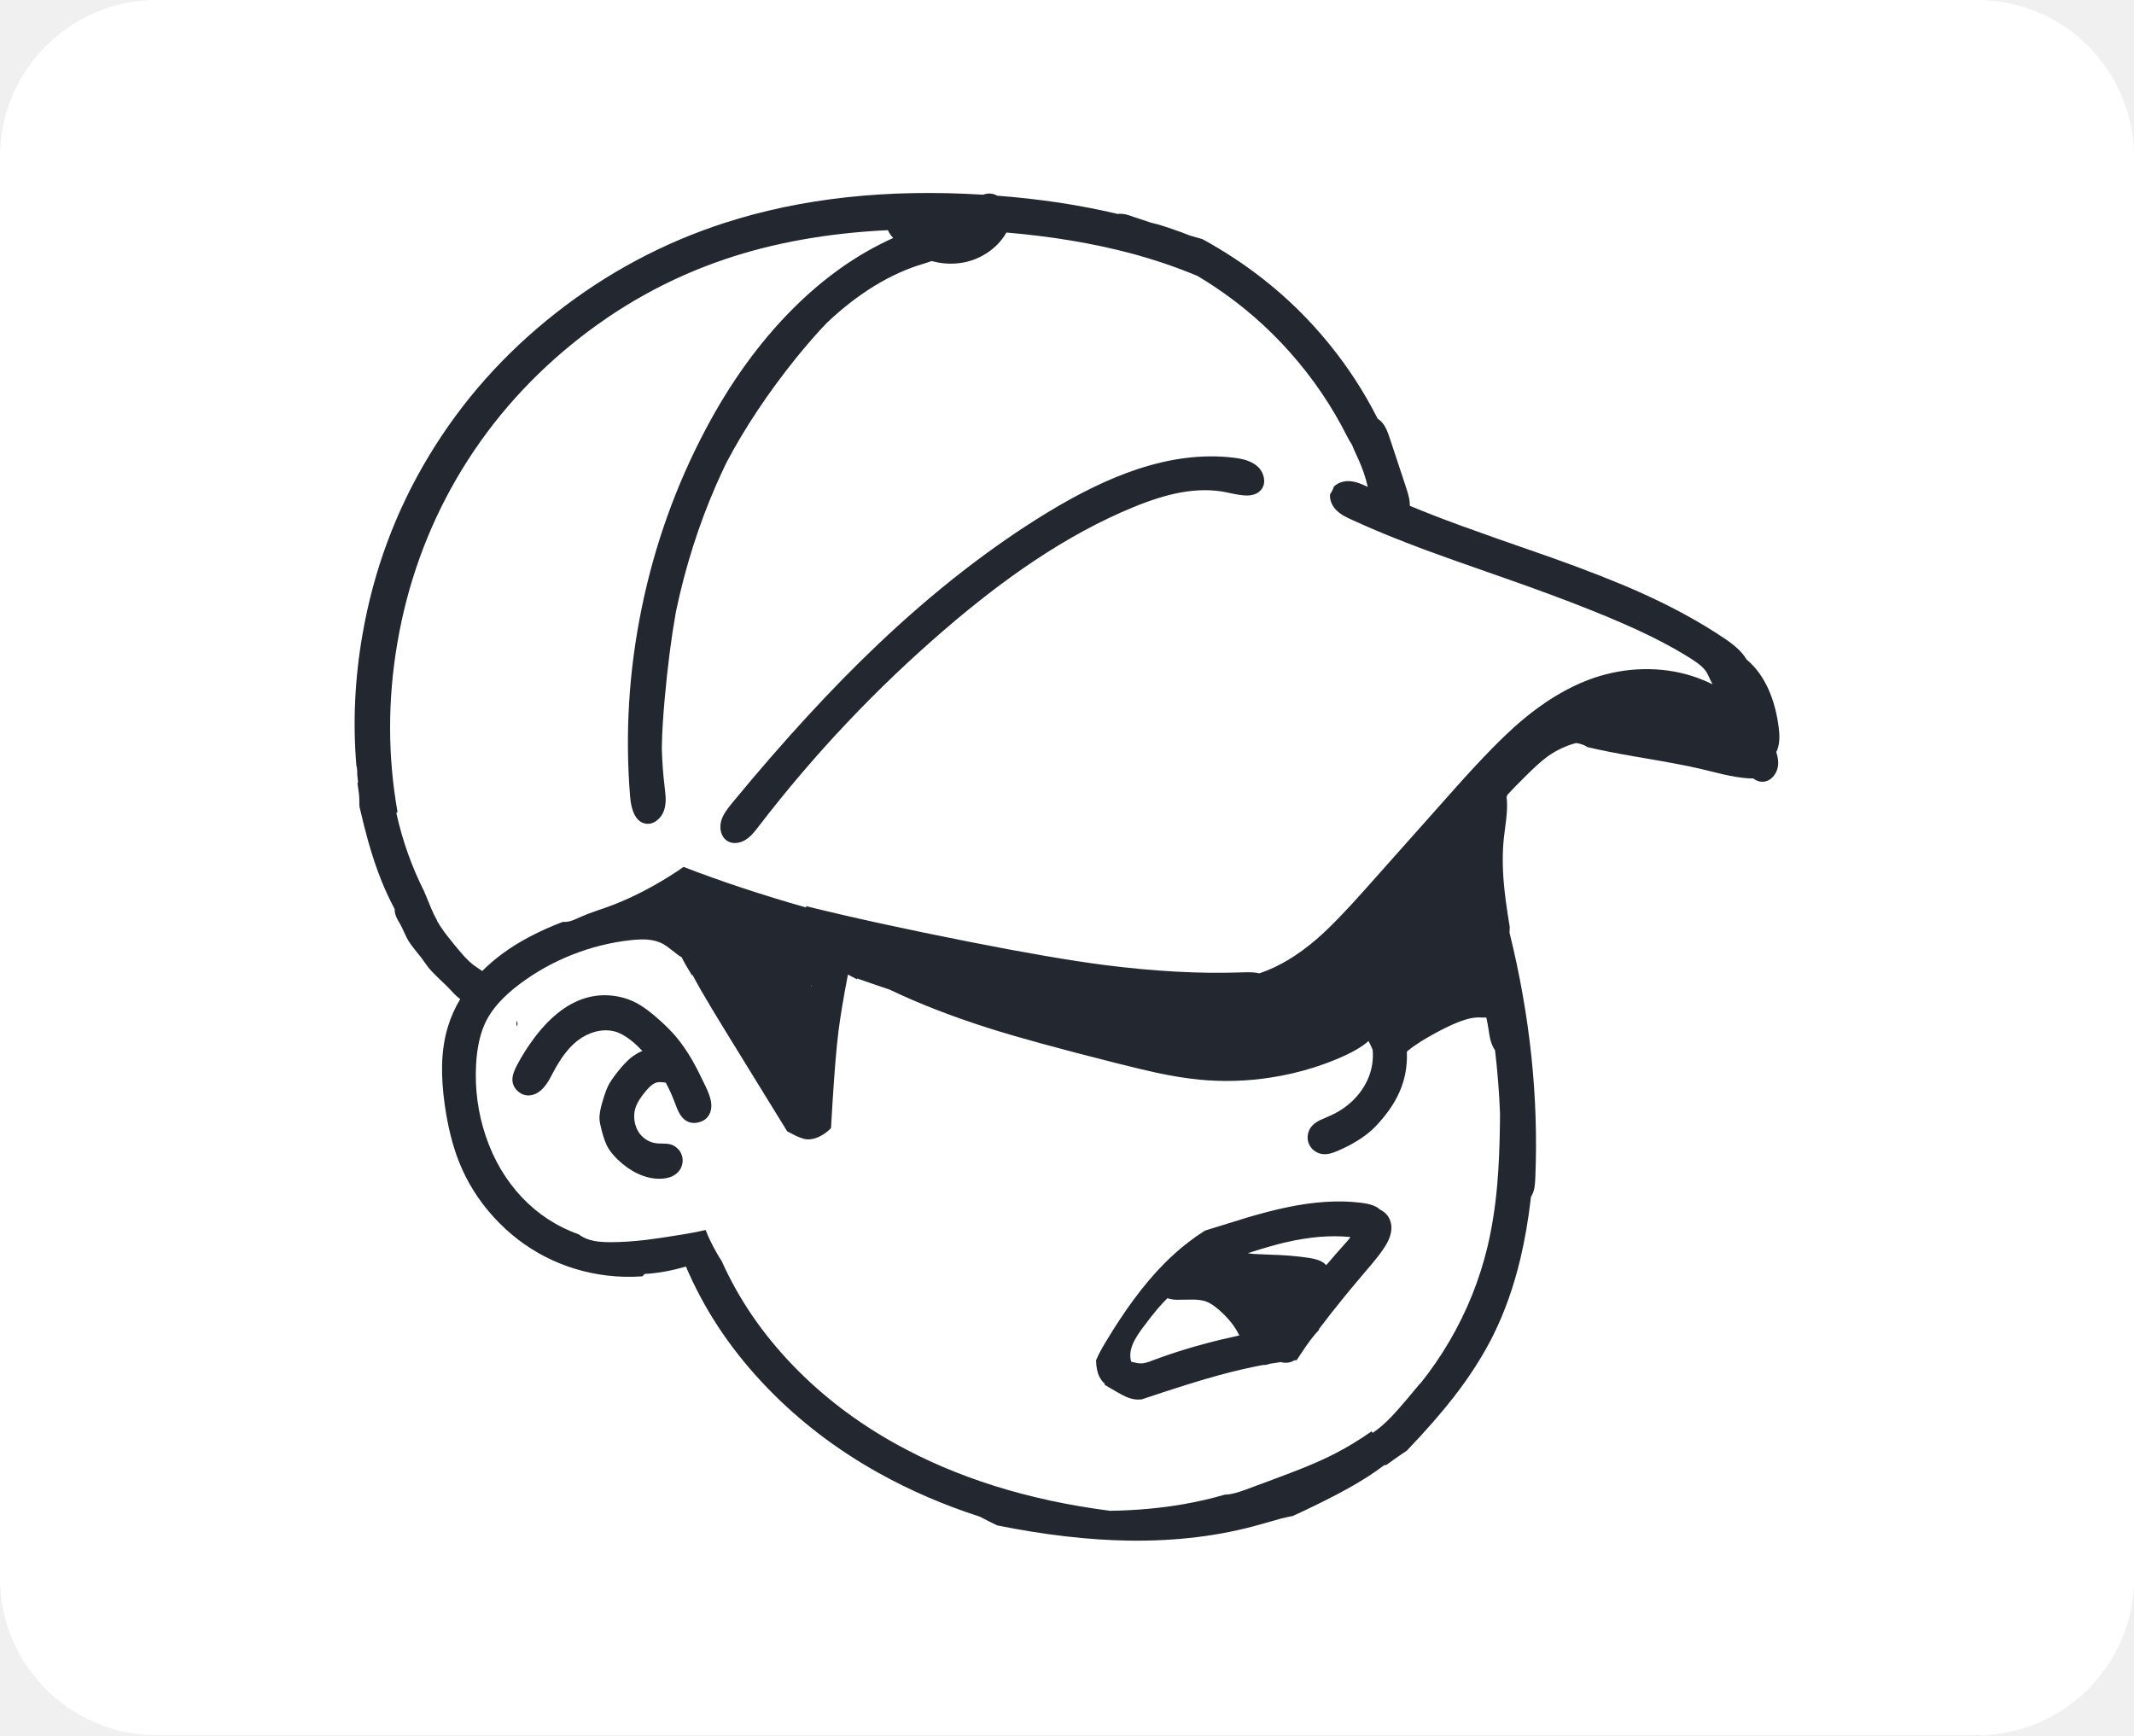
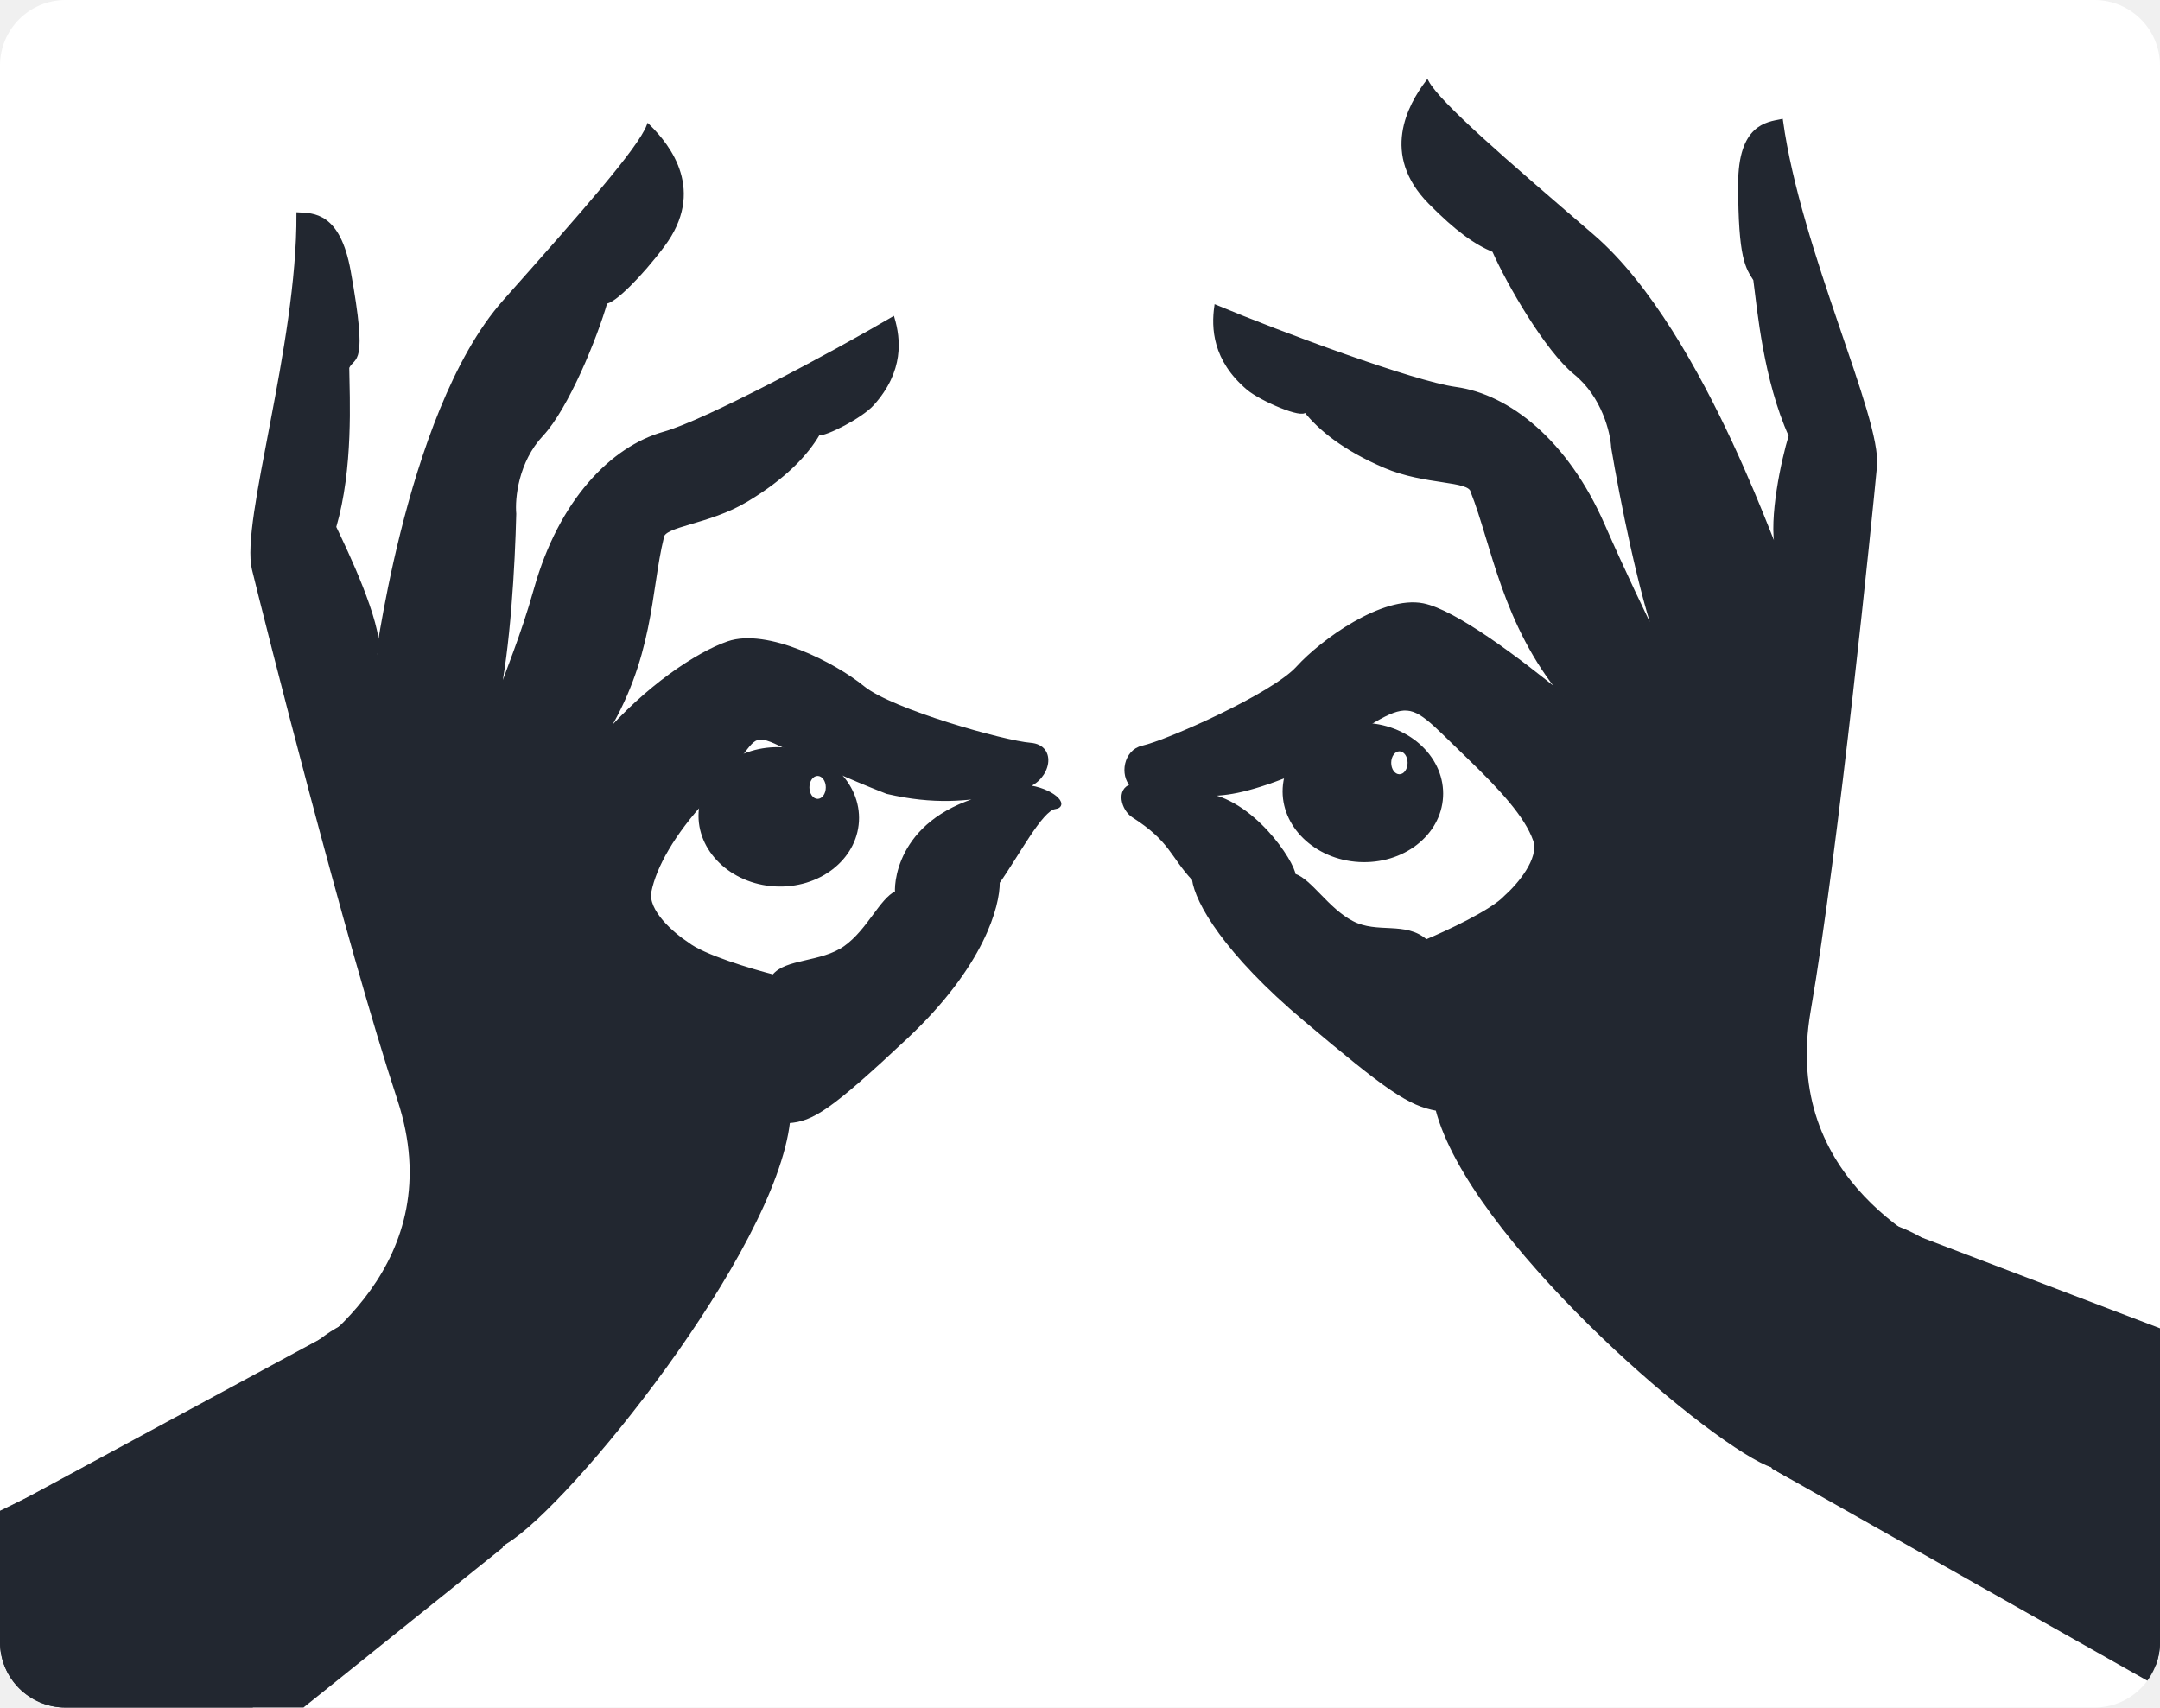
- <svg xmlns="http://www.w3.org/2000/svg" width="1360" height="1106" viewBox="0 0 1360 1106" fill="none">
-   <rect width="1360" height="1106" rx="100" fill="white" />
-   <path d="M766.326 152.426C763.891 151.707 761.235 150.943 758.357 150.136C755.36 148.92 751.541 147.514 746.899 145.919C742.315 144.323 738.843 143.23 736.482 142.64C735.776 142.459 734.839 142.233 733.669 141.963C727.379 139.906 723.855 138.744 723.096 138.475C720.978 137.711 719.728 137.278 719.346 137.173C717.922 136.722 716.638 136.445 715.492 136.341C714.295 136.205 713.184 136.205 712.158 136.341C688.22 130.665 662.682 126.795 635.542 124.732C633.669 123.651 631.69 123.199 629.605 123.378C628.629 123.476 627.622 123.719 626.584 124.107C565.451 120.302 510.467 126.306 461.633 142.119C422.605 154.786 386.771 173.944 354.131 199.591C321.249 225.446 294.321 255.778 273.349 290.588C252.168 325.675 238.035 363.729 230.952 404.75C226.096 432.763 224.812 460.44 227.098 487.782C227.438 488.948 227.629 490.302 227.671 491.843C227.684 492.389 227.684 493.031 227.671 493.769C227.852 495.318 228.026 496.862 228.192 498.402C228.061 498.703 227.939 499.016 227.827 499.339C227.916 500.103 228.055 501.04 228.244 502.15C228.521 503.851 228.695 505.1 228.764 505.898C228.938 507.425 229.025 509.751 229.025 512.874C229.046 513.308 229.08 513.794 229.129 514.332C231.065 522.673 232.888 529.909 234.598 536.04C237.237 545.41 240.102 553.93 243.192 561.6C245.672 567.713 248.45 573.665 251.525 579.456C251.478 580.466 251.582 581.455 251.838 582.423C252.116 583.499 252.602 584.696 253.296 586.015C253.713 586.813 254.373 587.959 255.275 589.451C255.831 590.457 256.647 592.158 257.723 594.553C258.73 596.774 259.581 598.457 260.275 599.602C261.213 601.129 262.532 602.969 264.234 605.12C266.734 608.174 268.158 609.944 268.505 610.43C269.442 611.714 270.814 613.623 272.619 616.157C274.078 618.031 276.126 620.235 278.765 622.768C282.863 626.655 285.033 628.737 285.276 629.015C286.213 629.987 287.602 631.462 289.443 633.44C290.814 634.811 292.099 635.939 293.297 636.824C290.014 642.311 287.462 647.968 285.64 653.794C283.279 661.325 281.977 669.62 281.734 678.678C281.561 686.278 282.116 694.712 283.401 703.978C285.415 718.242 288.522 730.579 292.724 740.991C297.863 753.797 305.189 765.406 314.704 775.818C324.218 786.264 335.103 794.645 347.36 800.962C359.652 807.278 372.795 811.286 386.788 812.987C394.433 813.897 401.986 814.071 409.445 813.507C409.895 813.011 410.346 812.508 410.799 811.998C419.131 811.531 427.812 809.987 436.841 807.365C436.97 807.328 437.091 807.293 437.206 807.261C437.71 808.621 438.404 810.252 439.289 812.154C451.164 838.495 467.831 862.737 489.29 884.879C509.672 905.945 533.18 923.905 559.812 938.758C579.818 949.926 601.381 959.244 624.501 966.713C628.615 968.908 632.313 970.765 635.595 972.284C665.832 978.359 693.819 981.587 719.554 981.966C749.798 982.383 777.715 978.93 803.306 971.607C806.257 970.774 810.667 969.525 816.535 967.859C819.05 967.226 821.412 966.723 823.619 966.349C823.699 966.341 823.768 966.324 823.827 966.297C844.313 956.892 860.182 948.58 871.432 941.361C875.179 938.948 878.738 936.467 882.109 933.917C882.617 933.891 883.121 933.804 883.62 933.657C884.35 933.154 885.01 932.686 885.599 932.251C889.526 929.384 893.19 926.833 896.589 924.599C908.575 912.071 918.61 900.601 926.693 890.189C937.041 876.792 945.426 863.604 951.85 850.625C958.968 836.187 964.645 820.154 968.882 802.523C971.8 790.298 974.075 777.041 975.705 762.751C975.775 762.658 975.844 762.553 975.913 762.439C976.885 760.877 977.562 758.986 977.944 756.765C978.187 755.272 978.361 753.207 978.465 750.57C980.578 699.387 975.092 647.329 962.006 594.397C962.012 593.207 962.064 592.045 962.163 590.909C960.268 579.567 959.018 570.318 958.413 563.162C957.475 552.507 957.475 542.825 958.413 534.114C959.107 528.734 959.611 524.709 959.923 522.036C960.444 517.316 960.583 513.291 960.34 509.959C960.278 509.171 960.192 508.408 960.079 507.668C960.226 507.604 960.365 507.535 960.496 507.46L960.548 507.044C960.574 506.922 960.591 506.783 960.6 506.627C960.797 506.446 960.988 506.255 961.173 506.055C963.673 503.313 967.545 499.356 972.788 494.185C978.274 488.702 982.771 484.694 986.278 482.16C991.885 478.179 997.944 475.316 1004.46 473.571C1006.21 473.845 1007.74 474.244 1009.04 474.768C1009.99 475.172 1010.86 475.64 1011.64 476.173C1020.05 478.178 1030.42 480.226 1042.74 482.316C1062.01 485.579 1075.34 488.077 1082.74 489.813C1086.18 490.611 1091.33 491.86 1098.21 493.561C1104.21 494.914 1109.44 495.747 1113.88 496.059C1115.1 496.151 1116.25 496.186 1117.32 496.164C1119.38 497.735 1121.57 498.429 1123.88 498.246C1126.28 498.038 1128.38 496.892 1130.19 494.81C1131.85 492.832 1132.84 490.541 1133.16 487.938C1133.44 485.42 1133.06 482.557 1132.01 479.349C1133.91 475.711 1134.45 470.609 1133.62 464.044C1132.48 454.812 1130.29 446.587 1127.06 439.369C1123.5 431.46 1118.81 425.092 1113 420.263C1112.27 418.979 1111.36 417.695 1110.29 416.411C1107.79 413.461 1104.16 410.39 1099.4 407.197C1083.92 396.716 1066.05 386.929 1045.81 377.836C1030.67 371.034 1011.61 363.538 988.622 355.347C962.649 346.359 943.221 339.505 930.339 334.785C918.839 330.577 908.214 326.447 898.464 322.395C898.505 320.603 898.28 318.659 897.787 316.564C897.439 315.003 896.814 312.868 895.912 310.161L885.807 279.603C884.835 276.619 883.95 274.363 883.151 272.836C881.936 270.441 880.46 268.619 878.724 267.37C878.491 267.202 878.248 267.046 877.995 266.901C869.396 249.867 859.014 233.885 846.848 218.956C834.383 203.651 820.424 189.943 804.972 177.831C793.044 168.472 780.162 160.004 766.326 152.426ZM762.94 175.8V175.748C766.527 177.891 770.034 180.095 773.461 182.36C791.483 194.263 807.733 208.371 822.212 224.683C836.692 240.994 848.775 258.78 858.463 278.042C859.488 280.075 860.547 281.897 861.64 283.508C862.287 285.256 863.485 287.981 865.234 291.681C868.077 297.766 870.23 303.995 871.692 310.37C869.618 309.386 868.003 308.675 866.849 308.235C864.349 307.298 862.057 306.778 859.973 306.673C857.473 306.535 855.147 307.003 852.994 308.079C851.87 308.641 850.915 309.3 850.13 310.057C849.872 310.851 849.559 311.632 849.192 312.4C848.747 313.309 848.244 314.159 847.682 314.951C847.508 316.303 847.629 317.709 848.046 319.167C848.636 321.215 849.678 323.054 851.171 324.685C852.456 326.074 854.105 327.375 856.119 328.59C857.439 329.353 859.348 330.308 861.848 331.453C875.46 337.7 891.241 344.155 909.193 350.818C917.978 354.081 934.072 359.79 957.475 367.945C999.247 382.522 1030.91 395.137 1052.48 405.791C1062.86 410.962 1071.63 415.873 1078.78 420.524C1080.86 421.912 1082.46 423.075 1083.57 424.012C1085.2 425.4 1086.51 426.823 1087.48 428.28C1088.03 429.148 1088.9 430.901 1090.08 433.538C1090.53 434.52 1090.96 435.387 1091.38 436.141C1088.54 434.73 1085.61 433.463 1082.58 432.341C1072.72 428.662 1062.3 426.719 1051.33 426.51C1040.64 426.302 1030.1 427.742 1019.72 430.831C1002.81 435.898 985.931 445.581 969.09 459.879C958.43 468.937 944.454 483.184 927.162 502.619L869.453 567.483C856.953 581.538 846.866 591.88 839.192 598.509C827.074 608.955 814.955 616.226 802.837 620.321C802.762 620.344 802.675 620.361 802.577 620.373C801.207 620.06 799.697 619.852 798.045 619.749C796.379 619.645 793.879 619.662 790.545 619.801C764.364 620.703 735.423 619.124 703.721 615.063C681.637 612.183 652.956 607.255 617.678 600.279C577.394 592.331 542.689 584.748 513.561 577.53C513.678 577.852 513.783 578.165 513.874 578.467C485.822 570.498 459.728 561.856 435.591 552.542C434.707 553.221 433.596 554.002 432.258 554.885C416.841 565.123 401.563 572.949 386.423 578.363C382.951 579.577 380.347 580.48 378.611 581.07C375.555 582.146 373.003 583.135 370.954 584.037C367.586 585.529 365.798 586.31 365.59 586.38C363.541 587.178 361.684 587.594 360.017 587.629C359.583 587.642 359.149 587.625 358.715 587.577C343.338 593.43 330.369 600.284 319.808 608.14C315.283 611.517 311.116 615.109 307.308 618.916C305.294 617.562 303.801 616.538 302.828 615.844C300.571 614.248 298.262 612.166 295.901 609.597C294.547 608.14 292.516 605.762 289.807 602.465C286.821 598.787 284.581 595.941 283.088 593.928C281.298 591.454 279.753 589.094 278.453 586.848C278.505 586.789 278.539 586.719 278.557 586.64C278.46 586.471 278.356 586.298 278.245 586.119C277.307 584.592 276.196 582.302 274.911 579.248L270.38 568.316C262.355 552.364 256.417 535.636 252.567 518.132C252.832 517.941 253.093 517.75 253.348 517.559C247.078 482.14 247.026 446.307 253.192 410.06C259.616 372.336 272.255 337.249 291.109 304.799C309.999 272.385 334.27 244.048 363.923 219.789C393.576 195.53 426.164 177.379 461.685 165.337C492.797 154.752 527.52 148.539 565.854 146.7C566.548 148.335 567.676 150.001 569.239 151.698C546.039 162.118 524.389 177.493 504.29 197.821C483.63 218.713 465.487 243.892 449.862 273.356C430.903 309.103 417.292 347.053 409.028 387.207C400.764 427.326 398.281 467.549 401.58 507.877C401.927 512.215 402.761 515.789 404.08 518.6C405.781 522.279 408.212 524.396 411.372 524.951C413.907 525.403 416.337 524.726 418.664 522.921C420.851 521.221 422.379 519.034 423.247 516.362C423.976 514.141 424.306 511.521 424.237 508.501C424.167 507.078 423.907 504.406 423.455 500.484C422.568 493.1 422.012 485.43 421.789 477.475C421.806 476.413 421.823 475.337 421.841 474.247C421.98 466.577 422.57 456.947 423.612 445.355C425.452 424.914 427.761 406.885 430.539 391.267C430.643 390.687 430.747 390.097 430.851 389.497C436.804 361.311 445.242 334.692 456.164 309.641C458.373 304.566 460.664 299.586 463.039 294.7C474.737 272.556 489.512 250.379 507.363 228.17C514.121 219.803 520.684 212.307 527.051 205.681C546.975 186.873 567.479 174.345 588.562 168.096C590.463 167.534 592.182 166.961 593.719 166.378C598.851 167.788 603.99 168.309 609.136 167.94C616.184 167.454 622.712 165.285 628.719 161.432C634.206 157.892 638.424 153.485 641.376 148.21C670.022 150.639 696.29 155.012 720.179 161.328C735.284 165.354 749.537 170.178 762.94 175.8ZM710.283 677.324C722.089 680.309 731.065 682.461 737.211 683.78C747.211 685.897 756.291 687.354 764.451 688.152C779.555 689.61 794.694 689.159 809.868 686.799C819.26 685.36 828.41 683.225 837.317 680.396C842.32 678.806 847.234 677.002 852.057 674.982C852.571 674.776 853.075 674.568 853.567 674.357C859.505 671.824 864.366 669.256 868.151 666.653C869.6 665.66 870.937 664.619 872.161 663.529C873.23 665.478 874.115 667.369 874.817 669.203C874.816 669.25 874.816 669.284 874.817 669.308C875.304 675.312 874.436 681.107 872.213 686.695C870.026 692.074 866.744 696.933 862.369 701.271C858.133 705.401 853.255 708.681 847.734 711.11C843.22 713.123 840.945 714.129 840.911 714.129C838.411 715.413 836.553 716.906 835.338 718.606C834.261 720.168 833.619 721.903 833.41 723.812C833.202 725.755 833.48 727.56 834.244 729.226C835.008 730.961 836.171 732.402 837.733 733.547C839.296 734.692 840.997 735.369 842.838 735.577C844.4 735.785 846.119 735.646 847.994 735.161C849.314 734.814 850.98 734.206 852.994 733.339C861.675 729.556 868.758 725.2 874.244 720.272C877.022 717.704 879.904 714.528 882.891 710.746C886.085 706.65 888.602 702.746 890.443 699.033C895.004 690.17 897.052 680.592 896.589 670.297C896.818 670.104 897.044 669.913 897.266 669.724C899.349 667.954 902.092 665.993 905.495 663.842C910.46 660.787 915.339 658.063 920.131 655.669C924.02 653.69 927.735 652.059 931.277 650.775C935.374 649.283 938.933 648.519 941.954 648.485C942.787 648.485 944.02 648.519 945.652 648.589C946.185 648.576 946.689 648.541 947.162 648.485C947.302 649.012 947.423 649.498 947.527 649.942C947.84 651.261 948.204 653.274 948.621 655.981C949.003 658.688 949.35 660.701 949.662 662.019C950.371 665.023 951.413 667.487 952.788 669.412C954.392 682.875 955.451 696.34 955.965 709.809C955.955 711.817 955.937 713.847 955.913 715.899C955.739 731.031 955.149 744.271 954.142 755.619C952.857 769.848 950.791 782.915 947.944 794.819C942.909 815.781 934.905 835.684 923.933 854.529C918.264 864.253 911.961 873.415 905.026 882.015C904.973 882.034 904.904 882.034 904.818 882.015L897.266 891.074C892.821 896.349 889.401 900.236 887.005 902.734C883.012 906.899 879.123 910.3 875.338 912.938C875.17 913.059 874.996 913.18 874.817 913.302C874.637 912.95 874.411 912.62 874.14 912.313C866.441 917.684 858.802 922.334 851.223 926.265C845.807 929.076 839.556 931.939 832.473 934.854C828.306 936.555 821.882 939.036 813.202 942.298L793.149 949.743C788.496 951.408 784.92 952.346 782.42 952.554C781.782 952.616 781.157 952.651 780.545 952.658C772.248 955.09 763.672 957.085 754.815 958.644C739.973 961.261 724.209 962.701 707.523 962.965C655.213 956.238 609.397 941.87 570.073 919.861C545.662 906.222 524.134 889.755 505.488 870.459C485.9 850.152 470.726 827.941 459.966 803.825C458.909 802.263 457.798 800.441 456.633 798.359C453.602 792.969 451.293 788.18 449.706 783.991C446.332 784.823 441.697 785.725 435.799 786.698C425.521 788.398 417.639 789.578 412.153 790.238C403.403 791.279 395.469 791.782 388.351 791.747C384.566 791.713 381.371 791.452 378.767 790.966C375.33 790.307 372.395 789.179 369.965 787.583C369.622 787.356 369.275 787.096 368.923 786.802C355.017 781.858 342.985 774.049 332.829 763.376C322.447 752.444 314.686 739.343 309.547 724.072C304.617 709.461 302.568 694.278 303.401 678.522C304.026 667.208 306.196 657.89 309.912 650.567C313.974 642.619 321.006 634.88 331.006 627.349C341.284 619.61 352.465 613.346 364.548 608.556C376.666 603.767 389.115 600.661 401.893 599.238C406.025 598.787 409.566 598.665 412.518 598.873C416.407 599.186 419.757 600.106 422.57 601.633C423.959 602.396 425.643 603.576 427.622 605.173C430.087 607.151 431.719 608.417 432.518 608.973C433.159 609.4 433.784 609.782 434.393 610.118C436.06 613.452 438.265 617.304 441.008 621.675C441.115 621.574 441.219 621.469 441.32 621.362C443.08 624.656 444.955 628.04 446.945 631.514C450.522 637.761 456.13 647.096 463.769 659.521L501.686 721.105C502.415 721.457 503.161 721.838 503.926 722.25C508.474 724.749 511.964 726.068 514.394 726.207C517.658 726.38 521.131 725.304 524.811 722.979C526.684 721.751 528.281 720.432 529.603 719.023L530.593 702.312C531.843 682.322 533.093 667.364 534.343 657.438C535.523 647.999 537.503 636.112 540.28 621.779C540.32 621.571 540.355 621.363 540.385 621.154C542.307 622.128 544.199 623.135 546.062 624.174C546.129 624.011 546.198 623.837 546.27 623.653C553.226 626.114 560.067 628.456 566.791 630.681C585.476 639.63 606.622 647.855 630.23 655.356C648.112 661.048 674.797 668.371 710.283 677.324ZM927.839 536.196C927.897 536.212 927.949 536.229 927.995 536.248C927.958 536.264 927.923 536.281 927.891 536.3C927.807 536.352 927.72 536.404 927.631 536.456C927.711 536.37 927.781 536.283 927.839 536.196ZM451.06 589.972C451.085 590 451.102 590.017 451.112 590.024C451.143 590.126 451.16 590.23 451.164 590.336C451.135 590.219 451.1 590.097 451.06 589.972ZM517.259 628.598C517.237 628.724 517.203 628.846 517.155 628.963C517.117 628.695 517.083 628.452 517.051 628.234C517.144 628.219 517.23 628.201 517.311 628.182C517.3 628.321 517.282 628.46 517.259 628.598ZM885.599 788.676C887.092 784.511 887.127 780.728 885.703 777.327C884.661 774.829 882.89 772.868 880.39 771.445C880.115 771.292 879.837 771.153 879.557 771.028C879.406 770.882 879.25 770.744 879.088 770.612C877.665 769.432 875.859 768.512 873.672 767.853C872.109 767.367 870.095 766.968 867.63 766.656C853.359 764.816 837.126 765.857 818.931 769.779C812.021 771.271 804.122 773.319 795.233 775.922C792.663 776.685 784.851 779.097 771.795 783.158C770.38 783.588 769.078 784.004 767.888 784.407C764.158 786.761 760.46 789.347 756.795 792.164C756.737 792.301 756.668 792.422 756.586 792.528C756.31 792.71 756.015 792.883 755.701 793.049C751.268 796.57 746.91 800.457 742.628 804.71C735.718 811.616 728.947 819.581 722.315 828.604C716.794 836.101 711.012 844.846 704.971 854.841C702.002 859.723 699.849 863.783 698.512 867.023C698.572 871.295 699.319 874.853 700.752 877.695C701.621 879.37 702.715 880.793 704.033 881.963C704.034 882.223 704.034 882.466 704.033 882.692L711.429 887.013C714.242 888.644 716.429 889.789 717.992 890.449C720.492 891.49 722.836 892.028 725.023 892.063C725.368 892.063 726.202 892.028 727.523 891.958C748.843 884.809 765.25 879.673 776.743 876.549C786.529 873.892 795.869 871.723 804.764 870.042C805.862 870.117 806.973 869.978 808.097 869.626C808.441 869.531 808.771 869.41 809.087 869.261C811.53 868.871 813.926 868.507 816.275 868.168C817.106 868.415 817.974 868.553 818.879 868.585C820.893 868.689 822.733 868.272 824.4 867.335C824.531 867.264 824.653 867.177 824.764 867.075C825.327 867.039 825.882 866.987 826.431 866.919C826.945 866.073 827.535 865.153 828.202 864.16C831.084 859.787 833.376 856.472 835.077 854.217C836.98 851.672 838.873 849.416 840.754 847.449C840.679 847.38 840.593 847.311 840.494 847.241C845.403 840.703 850.785 833.849 856.64 826.678C859.071 823.659 862.786 819.199 867.786 813.299C870.529 810.106 872.56 807.712 873.88 806.115C876.206 803.339 878.168 800.875 879.765 798.723C882.647 794.871 884.592 791.522 885.599 788.676ZM860.598 788.468C860.476 788.696 860.337 788.921 860.182 789.144C859.661 789.908 858.845 790.88 857.734 792.06C853.484 796.79 849.3 801.579 845.182 806.428C844.8 805.979 844.366 805.562 843.879 805.178C841.9 803.582 838.758 802.454 834.452 801.794C826.848 800.615 818.15 799.903 808.358 799.66C803.566 799.487 800.459 799.348 799.035 799.244C797.546 799.055 796.296 798.898 795.285 798.775C795.657 798.654 796.021 798.533 796.379 798.411C805.025 795.6 812.594 793.431 819.087 791.904C834.359 788.33 848.196 787.185 860.598 788.468ZM727.94 846.72C731.69 841.653 734.832 837.628 737.367 834.643C739.599 832.005 741.804 829.61 743.982 827.459C745.58 828.002 747.403 828.332 749.451 828.448L759.399 828.344C763.357 828.275 766.569 828.726 769.034 829.697C771.291 830.6 773.843 832.283 776.691 834.747C782.707 839.959 787.082 845.442 789.816 851.197C785.923 852.035 782.173 852.885 778.566 853.748C762.732 857.566 748.201 861.973 734.971 866.971C732.992 867.734 731.603 868.22 730.805 868.428C729.207 868.88 727.749 869.07 726.429 869.001C725.631 868.966 724.433 868.758 722.836 868.376C722.134 868.205 721.509 868.066 720.961 867.96C720.76 867.284 720.621 866.763 720.544 866.398C719.988 863.24 720.527 859.804 722.159 856.091C723.304 853.557 725.232 850.434 727.94 846.72ZM329.808 652.961L329.756 651.92C329.617 651.4 329.409 651.001 329.131 650.723V654.315C329.352 653.872 329.577 653.421 329.808 652.961ZM390.382 634.637C385.208 634.047 380.156 634.359 375.225 635.574C362.899 638.628 351.44 647.131 340.85 661.082C336.544 666.774 332.742 672.743 329.443 678.99C328.471 680.934 327.777 682.513 327.36 683.728C326.735 685.567 326.475 687.25 326.579 688.777C326.752 691.345 327.898 693.584 330.016 695.493C332.134 697.401 334.496 698.304 337.1 698.2C340.607 698.061 343.819 696.291 346.735 692.89C347.812 691.675 348.888 690.148 349.965 688.309C350.381 687.58 351.284 685.897 352.673 683.259C357.465 674.166 362.621 667.486 368.142 663.217C371.684 660.51 375.503 658.618 379.6 657.543C384.045 656.432 388.229 656.432 392.153 657.543C396.354 658.792 400.972 661.759 406.007 666.444C407.176 667.548 408.304 668.676 409.393 669.828C406.741 670.954 404.293 672.411 402.049 674.201C399.34 676.422 396.372 679.615 393.142 683.78C390.538 687.111 388.715 689.818 387.674 691.901C386.632 693.948 385.434 697.228 384.08 701.74C382.587 706.668 381.91 710.503 382.048 713.244C382.118 714.841 382.569 717.201 383.403 720.324C384.653 725.252 386.007 728.966 387.465 731.465C388.924 733.963 391.076 736.584 393.924 739.325C397.882 743.108 402.066 746.023 406.476 748.071C411.441 750.396 416.337 751.472 421.164 751.298C426.06 751.125 429.758 749.667 432.258 746.926C433.542 745.537 434.393 743.889 434.81 741.98C435.226 740.071 435.14 738.215 434.549 736.41C433.994 734.64 432.987 733.096 431.528 731.777C430.07 730.458 428.421 729.608 426.58 729.226C425.678 729.018 424.445 728.914 422.882 728.914C420.973 728.914 419.723 728.879 419.132 728.81C415.452 728.497 412.275 727.109 409.601 724.645C407.031 722.285 405.365 719.266 404.601 715.587C403.837 711.978 404.08 708.49 405.33 705.123C406.372 702.347 408.49 699.067 411.684 695.284C413.004 693.723 414.15 692.56 415.122 691.796C416.546 690.651 417.987 689.975 419.445 689.766C420.209 689.662 421.303 689.697 422.726 689.87C423.299 689.934 423.802 689.986 424.237 690.027C426.407 693.977 428.3 698.107 429.914 702.416C431.094 705.609 431.945 707.691 432.466 708.663C433.612 710.954 434.966 712.672 436.529 713.817C438.994 715.656 441.876 716.177 445.175 715.379C448.473 714.58 450.8 712.811 452.154 710.069C453.404 707.57 453.664 704.603 452.935 701.167C452.414 698.842 451.303 695.874 449.602 692.265C446.303 685.324 443.49 679.823 441.164 675.763C437.761 669.863 434.254 664.796 430.643 660.562C428.143 657.647 425.001 654.454 421.216 650.983C414.966 645.257 409.549 641.248 404.966 638.958C400.417 636.667 395.556 635.227 390.382 634.637ZM794.399 315.836C798.913 315.836 802.143 314.447 804.087 311.671C805.615 309.519 806.032 306.951 805.337 303.966C804.677 301.155 803.254 298.83 801.066 296.991C799.156 295.394 796.778 294.145 793.931 293.243C791.743 292.583 789.035 292.063 785.805 291.681C766.638 289.425 746.204 291.924 724.502 299.177C707.071 304.973 688.078 314.135 667.522 326.664C631.237 348.805 595.299 376.761 559.708 410.529C530.367 438.362 499.394 472.044 466.79 511.573C464.845 513.933 463.421 515.807 462.519 517.195C461.06 519.381 460.071 521.498 459.55 523.546C458.925 525.941 458.942 528.283 459.602 530.574C460.331 533.038 461.651 534.86 463.56 536.04C465.227 537.081 467.171 537.497 469.394 537.289C471.408 537.081 473.335 536.404 475.175 535.259C476.703 534.322 478.231 533.003 479.758 531.303C480.696 530.296 481.998 528.7 483.665 526.513C519.013 480.494 558.597 438.64 602.417 400.95C622.313 383.84 641.272 369.299 659.293 357.326C680.439 343.201 701.377 331.869 722.106 323.332C733.148 318.786 743.044 315.679 751.794 314.014C762.906 311.931 773.097 311.914 782.368 313.962C787.958 315.211 791.969 315.836 794.399 315.836Z" fill="#222730" />
+ <svg xmlns="http://www.w3.org/2000/svg" width="1318" height="1042" viewBox="0 0 1318 1042" fill="none">
+   <g clip-path="url(#clip0_389_334)">
+     <rect width="1318" height="1042" rx="40" fill="white" />
+     <path d="M198.561 815.406L-368.734 1122L-341.734 1465L306.955 944.237L198.561 815.406Z" fill="#222730" />
+     <ellipse cx="248.859" cy="882.356" rx="85.5" ry="83.5" transform="rotate(3.23944 248.859 882.356)" fill="#222730" />
+     <path d="M1168.45 753.57L1675.66 946.822L1708.1 1250.39L1081.05 896.109L1168.45 753.57Z" fill="#222730" />
+     <ellipse cx="84.24" cy="83.5" rx="84.24" ry="83.5" transform="matrix(-0.980355 0.197243 0.197243 0.980355 1195.03 728.332)" fill="#222730" />
+     <path d="M395.572 76.711C408.72 89.64 429.434 116.575 404.66 149.698C390.581 168.522 374.381 184.336 369.647 184.336C363.546 205.781 345.941 248.917 330.588 265.272C315.235 281.627 313.139 304.268 314.011 313.544C313.238 345.218 310.389 396.037 303.381 427.716C309.642 408.969 318.28 389.664 326.84 359.279C341.932 305.712 373.406 273.324 405.179 264.411C430.597 257.28 507.562 216.145 544.869 194.254C548.541 206.726 550.807 226.128 532.39 246.571C525.425 254.302 503.881 265.273 499.311 264.73C492.178 276.944 478.921 291.254 455.448 305.317C431.974 319.38 404.533 320.061 404.087 327.95C395.96 360.982 398.368 401.573 367.881 450.216C394.381 419.52 425.349 398.881 444.282 392.324C467.947 384.127 509.094 405.218 526.608 419.519C544.122 433.82 612.791 453.026 628.719 454.27C644.318 455.488 640.198 475.188 626.004 479.934C642.058 481.598 651.868 491.664 643.657 492.751C635.245 493.865 620.456 522.35 609.024 538.366C609.185 552.516 599.788 589.016 553.095 632.858C506.401 676.699 495.519 683.432 481.069 684.37C472.206 763.413 347.349 917.792 308.789 941.045C277.875 959.687 220.582 855.834 167.195 841.384L167.628 841.107C191.126 826.048 276.541 771.31 243.449 670.921C211.823 574.981 161.585 375.519 154.714 347.327C147.676 318.445 182.329 211.232 181.887 130.578C190.971 131.092 206.635 130.302 212.975 165.39C223.767 225.118 215.759 216.302 212.104 224.251C212.357 243.049 214.673 285.679 204.131 321.641L204.182 321.746C210.902 335.743 231.894 379.473 230.381 397.717C228.486 420.576 246.188 253.294 307.763 183.913C355.701 129.899 389.939 91.272 395.572 76.711ZM541.328 483.487C436.412 442.394 478.911 434.894 430.539 487.248C410.642 508.783 399.553 528.787 396.494 543.925C394.047 556.035 410.717 570.248 419.358 575.84C428.797 583.426 458.372 592.25 471.979 595.714C479.412 585.894 501.387 588.298 515.707 578.127C530.027 567.955 537.468 549.088 547.124 544.531C546.539 536.688 550.258 495.773 609.581 484.464C589.671 487.833 570.224 490.172 541.328 483.487Z" fill="#222730" stroke="#222730" stroke-width="2" />
+     <path d="M870.843 50C859.858 64.62 843.485 94.15 872.367 123.5C888.781 140.179 900.414 148.392 911.453 152.93C920.457 173.31 943.772 213.565 961.077 227.624C978.382 241.683 983.649 263.801 984.119 273.103C989.381 304.346 1000.99 362.96 1012.33 393.344C1003.56 375.657 990.79 349.036 978.114 320.149C955.766 269.221 920.453 241.529 888.189 237.111C862.378 233.576 781.444 203.531 741.934 187.036C740.128 199.89 740.679 219.408 761.554 237.088C769.449 243.774 795.349 254.865 796.408 250.477C805.105 261.577 820.074 273.902 844.975 284.567C869.876 295.232 896.741 292.102 898.3 299.849C910.93 331.416 917.428 380.88 954.092 424.799C926.328 402.018 887.655 373.003 868.253 369.137C844 364.304 806.864 390.884 791.814 407.467C776.765 424.049 712.512 452.577 697.151 456.016C686.513 458.398 684.261 473.009 690.68 479.376C681.832 481.689 685.144 493.89 691.414 497.892C714.914 512.892 714.903 522.255 728.334 536.523C730.192 550.55 747.682 581.303 796.344 622.294C846.914 664.892 859.914 673.892 876.914 676.892C896.811 753.898 1037.61 875.791 1078.54 893.461C1111.35 907.627 1152.45 796.894 1202.47 775.191L1202.01 774.976C1176.95 763.329 1085.83 720.992 1103.82 617.042C1121.02 517.699 1141.63 313.314 1144.32 284.458C1147.08 254.895 1098.01 153.583 1086.96 73.693C1078.17 75.461 1061.59 76.821 1061.59 112.459C1061.59 157.892 1066.12 163.235 1070.82 170.597C1073.25 189.237 1077.06 231.753 1092.46 265.885C1087.93 280.55 1080.11 316.782 1084.19 334.674C1089.3 357.039 1041.7 204.069 971.761 143.933C917.309 97.117 878.411 63.631 870.843 50ZM786.56 472.818C866.409 423.568 851.566 419.37 895.17 461.183C916.23 481.377 931.311 498.002 936.45 512.561C940.562 524.208 926.323 540.586 918.69 547.32C910.562 556.136 882.968 568.97 870.187 574.285C857.414 562.939 840.444 571.02 825.026 562.938C809.609 554.856 799.664 537.213 789.595 534.042C789.058 526.321 764.158 487.847 733.503 484.61C732.15 484.559 730.792 484.484 729.414 484.393C730.787 484.393 732.151 484.467 733.503 484.61C746.875 485.11 759.743 483.278 786.56 472.818Z" fill="#222730" />
+     <path d="M733.503 484.61C764.158 487.847 789.058 526.321 789.595 534.042C799.664 537.213 809.609 554.856 825.026 562.938C840.444 571.02 857.414 562.939 870.187 574.285C882.968 568.97 910.562 556.136 918.69 547.32C926.323 540.586 940.562 524.208 936.45 512.561C931.311 498.002 916.23 481.377 895.17 461.183C851.566 419.37 866.409 423.568 786.56 472.818C759.743 483.278 746.875 485.11 733.503 484.61ZM733.503 484.61C732.15 484.559 730.792 484.484 729.414 484.393C730.787 484.393 732.151 484.467 733.503 484.61ZM870.843 50C859.858 64.62 843.485 94.15 872.367 123.5C888.781 140.179 900.414 148.392 911.453 152.93C920.457 173.31 943.772 213.565 961.077 227.624C978.382 241.683 983.649 263.801 984.119 273.103C989.381 304.346 1000.99 362.96 1012.33 393.344C1003.56 375.657 990.79 349.036 978.114 320.149C955.766 269.221 920.453 241.529 888.189 237.111C862.378 233.576 781.444 203.531 741.934 187.036C740.128 199.89 740.679 219.408 761.554 237.088C769.449 243.774 795.349 254.865 796.408 250.477C805.105 261.577 820.074 273.902 844.975 284.567C869.876 295.232 896.741 292.102 898.3 299.849C910.93 331.416 917.428 380.88 954.092 424.799C926.328 402.018 887.655 373.003 868.253 369.137C844 364.304 806.864 390.884 791.814 407.467C776.765 424.049 712.512 452.577 697.151 456.016C686.513 458.398 684.261 473.009 690.68 479.376C681.832 481.689 685.144 493.89 691.414 497.892C714.914 512.892 714.903 522.255 728.334 536.523C730.192 550.55 747.682 581.303 796.344 622.294C846.914 664.892 859.914 673.892 876.914 676.892C896.811 753.898 1037.61 875.791 1078.54 893.461C1111.35 907.627 1152.45 796.894 1202.47 775.191L1202.01 774.976C1176.95 763.329 1085.83 720.992 1103.82 617.042C1121.02 517.699 1141.63 313.314 1144.32 284.458C1147.08 254.895 1098.01 153.583 1086.96 73.693C1078.17 75.461 1061.59 76.821 1061.59 112.459C1061.59 157.892 1066.12 163.235 1070.82 170.597C1073.25 189.237 1077.06 231.753 1092.46 265.885C1087.93 280.55 1080.11 316.782 1084.19 334.674C1089.3 357.039 1041.7 204.069 971.761 143.933C917.309 97.117 878.411 63.631 870.843 50Z" stroke="#222730" stroke-width="2" />
+     <mask id="mask0_389_334" style="mask-type:luminance" maskUnits="userSpaceOnUse" x="396" y="450" width="219" height="146">
+       <path d="M419.359 575.841C410.717 570.248 394.047 556.035 396.495 543.925C399.554 528.787 410.643 508.783 430.54 487.248C478.912 434.894 436.412 442.394 541.329 483.487C570.224 490.173 589.671 487.833 609.582 484.464C611.221 484.152 612.903 483.862 614.629 483.596C612.939 483.889 611.259 484.18 609.582 484.464C550.259 495.773 546.54 536.689 547.125 544.531C537.469 549.088 530.028 567.956 515.707 578.127C501.387 588.298 479.412 585.894 471.98 595.714C458.372 592.25 428.797 583.426 419.359 575.841Z" fill="white" />
+     </mask>
+     <g mask="url(#mask0_389_334)">
+       <path d="M472.796 540.909C499.815 542.438 522.793 524.68 524.12 501.245C525.446 477.811 504.618 457.574 477.599 456.044C450.581 454.515 427.602 472.273 426.276 495.707C424.95 519.142 445.777 539.379 472.796 540.909Z" fill="#222730" />
+       <path d="M498.894 487.484C501.655 487.484 503.894 484.35 503.894 480.484C503.894 476.618 501.655 473.484 498.894 473.484C496.132 473.484 493.894 476.618 493.894 480.484C493.894 484.35 496.132 487.484 498.894 487.484Z" fill="white" />
+     </g>
+     <mask id="mask1_389_334" style="mask-type:luminance" maskUnits="userSpaceOnUse" x="729" y="432" width="209" height="143">
+       <path d="M918.69 547.32C926.323 540.586 940.562 524.208 936.45 512.561C931.311 498.002 916.23 481.377 895.171 461.183C851.566 419.37 866.41 423.569 786.561 472.818C759.743 483.278 746.875 485.11 733.503 484.61C732.15 484.467 730.787 484.393 729.414 484.393C730.792 484.485 732.15 484.559 733.503 484.61C764.158 487.847 789.059 526.322 789.596 534.042C799.664 537.214 809.609 554.857 825.026 562.938C840.444 571.02 857.414 562.938 870.186 574.284C882.968 568.97 910.562 556.136 918.69 547.32Z" fill="white" />
+     </mask>
+     <g mask="url(#mask1_389_334)">
+       <path d="M829.206 526.024C856.225 527.553 879.203 509.795 880.53 486.361C881.856 462.926 861.028 442.689 834.01 441.16C806.991 439.63 784.013 457.388 782.686 480.823C781.36 504.257 802.188 524.494 829.206 526.024Z" fill="#222730" />
+       <path d="M853.893 472.482C856.654 472.482 858.893 469.348 858.893 465.482C858.893 461.616 856.654 458.482 853.893 458.482C851.131 458.482 848.893 461.616 848.893 465.482C848.893 469.348 851.131 472.482 853.893 472.482Z" fill="white" />
+     </g>
+     <path d="M169.911 838.92L-6910.4 4297.76L-11492 8592.76L306.911 942.92L259.911 805.92" fill="#222730" />
+     <path d="M1202.91 775.92L8636.24 3391.27L13116.5 7131.07L1072.91 890.92L1149.91 755.92" fill="#222730" />
+   </g>
+   <defs>
+     <clipPath id="clip0_389_334">
+       <rect width="1318" height="1042" rx="40" fill="white" />
+     </clipPath>
+   </defs>
</svg>
